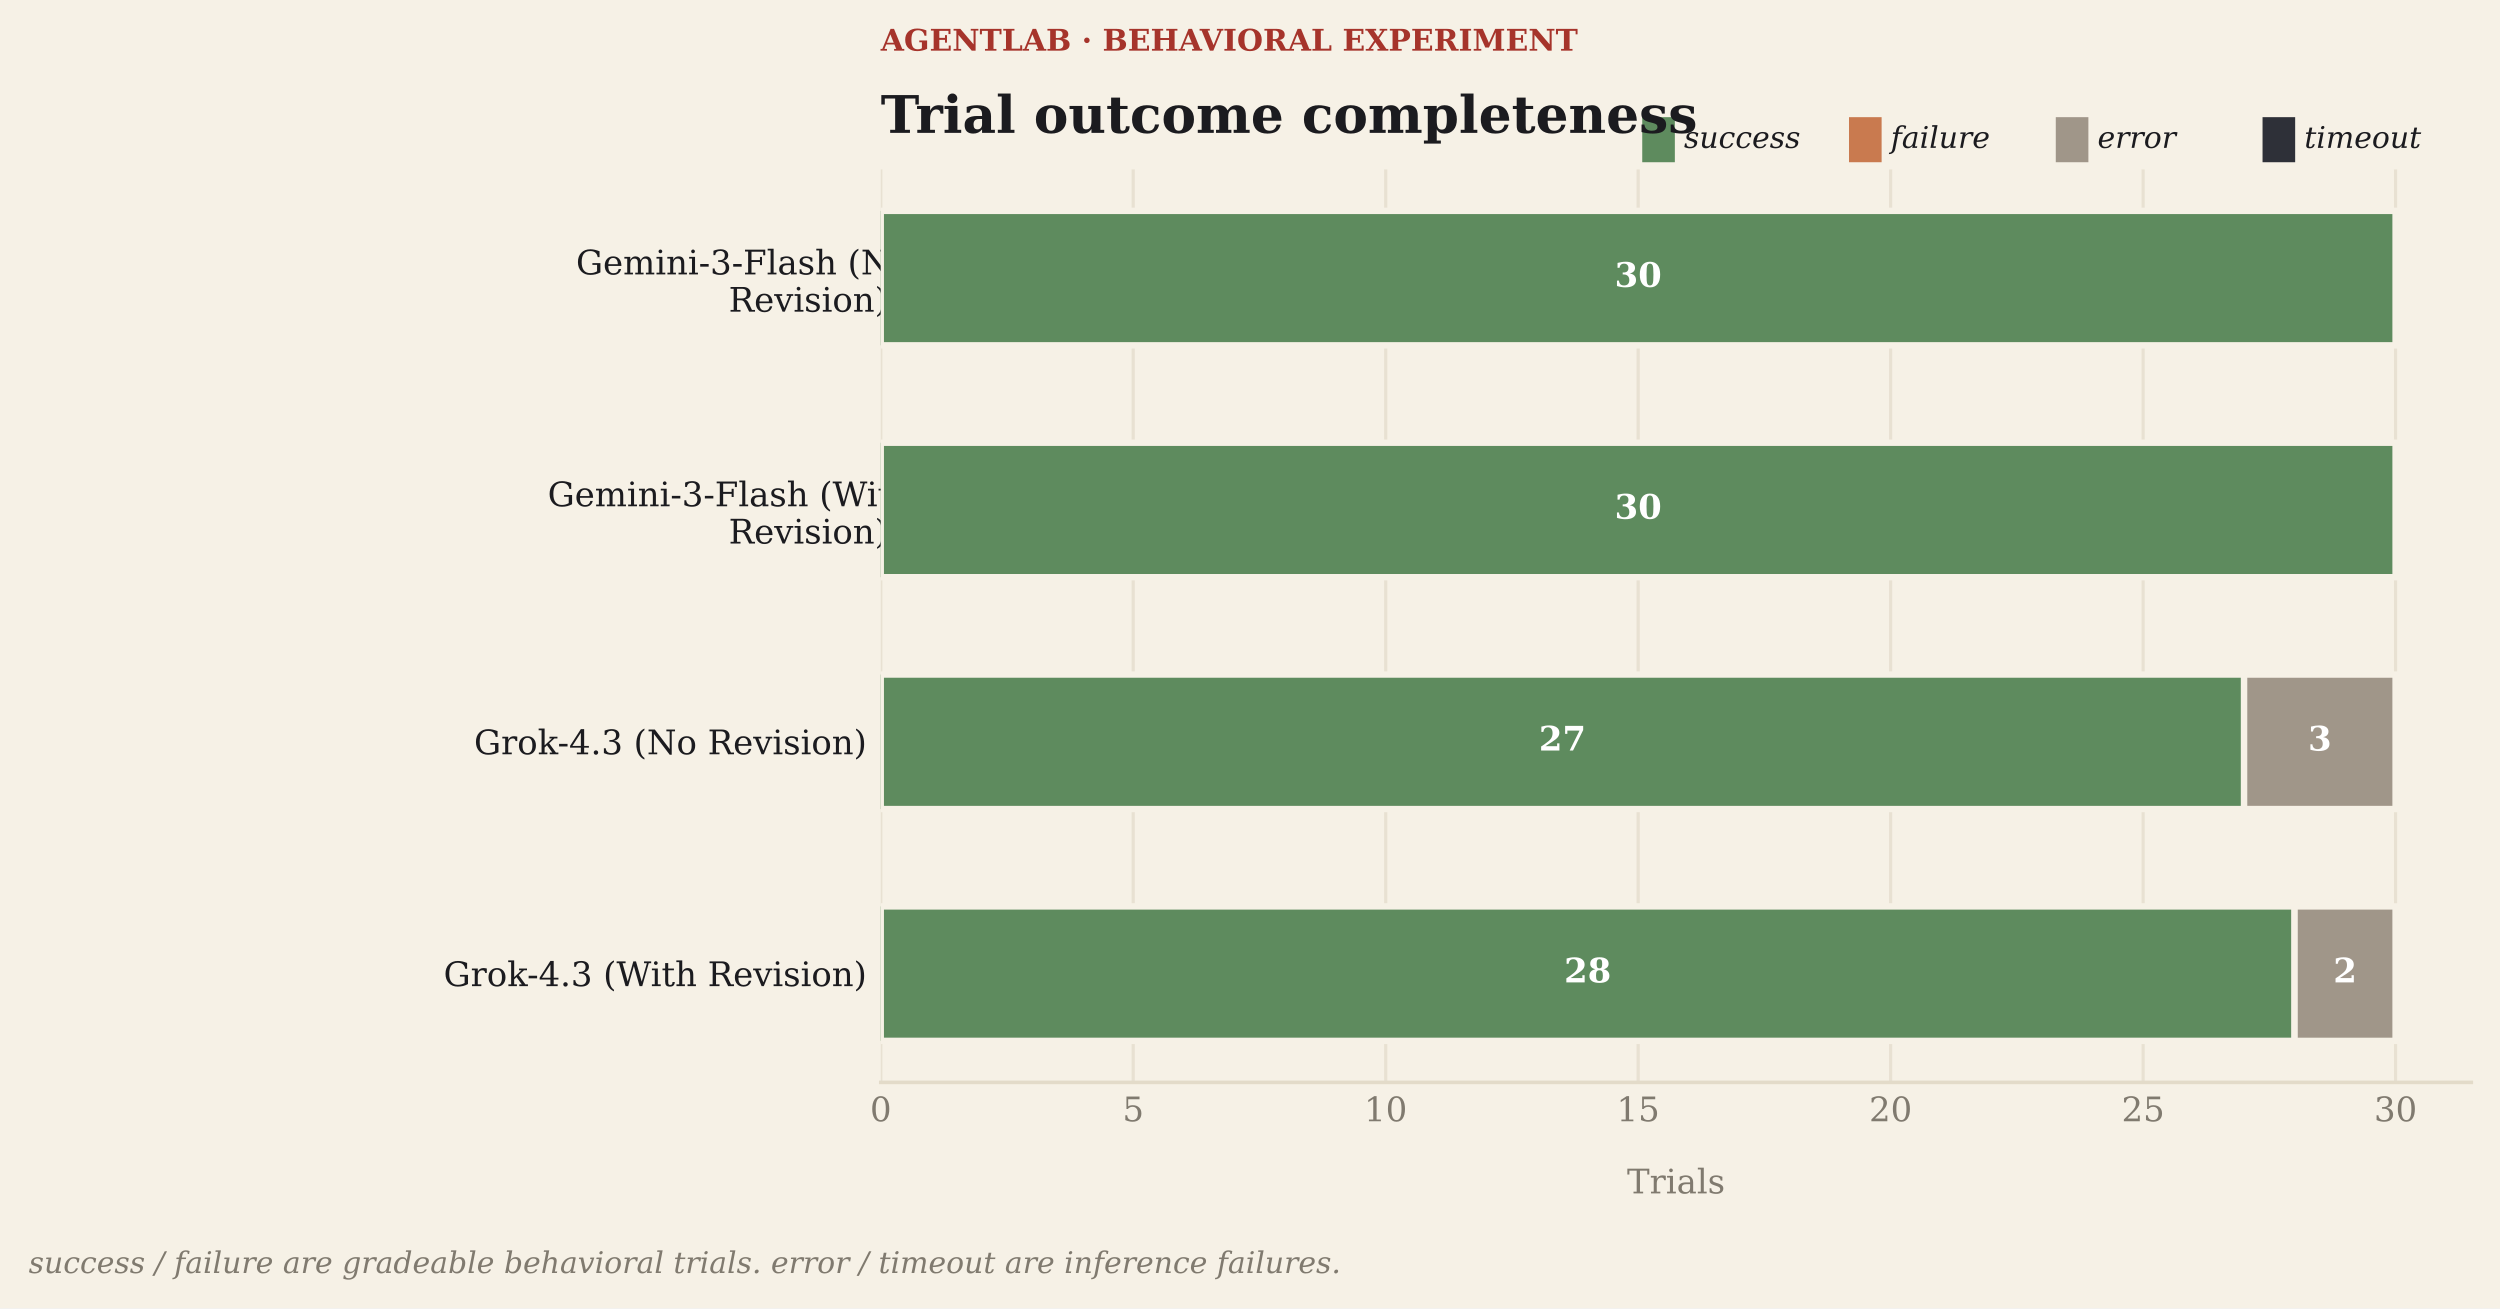
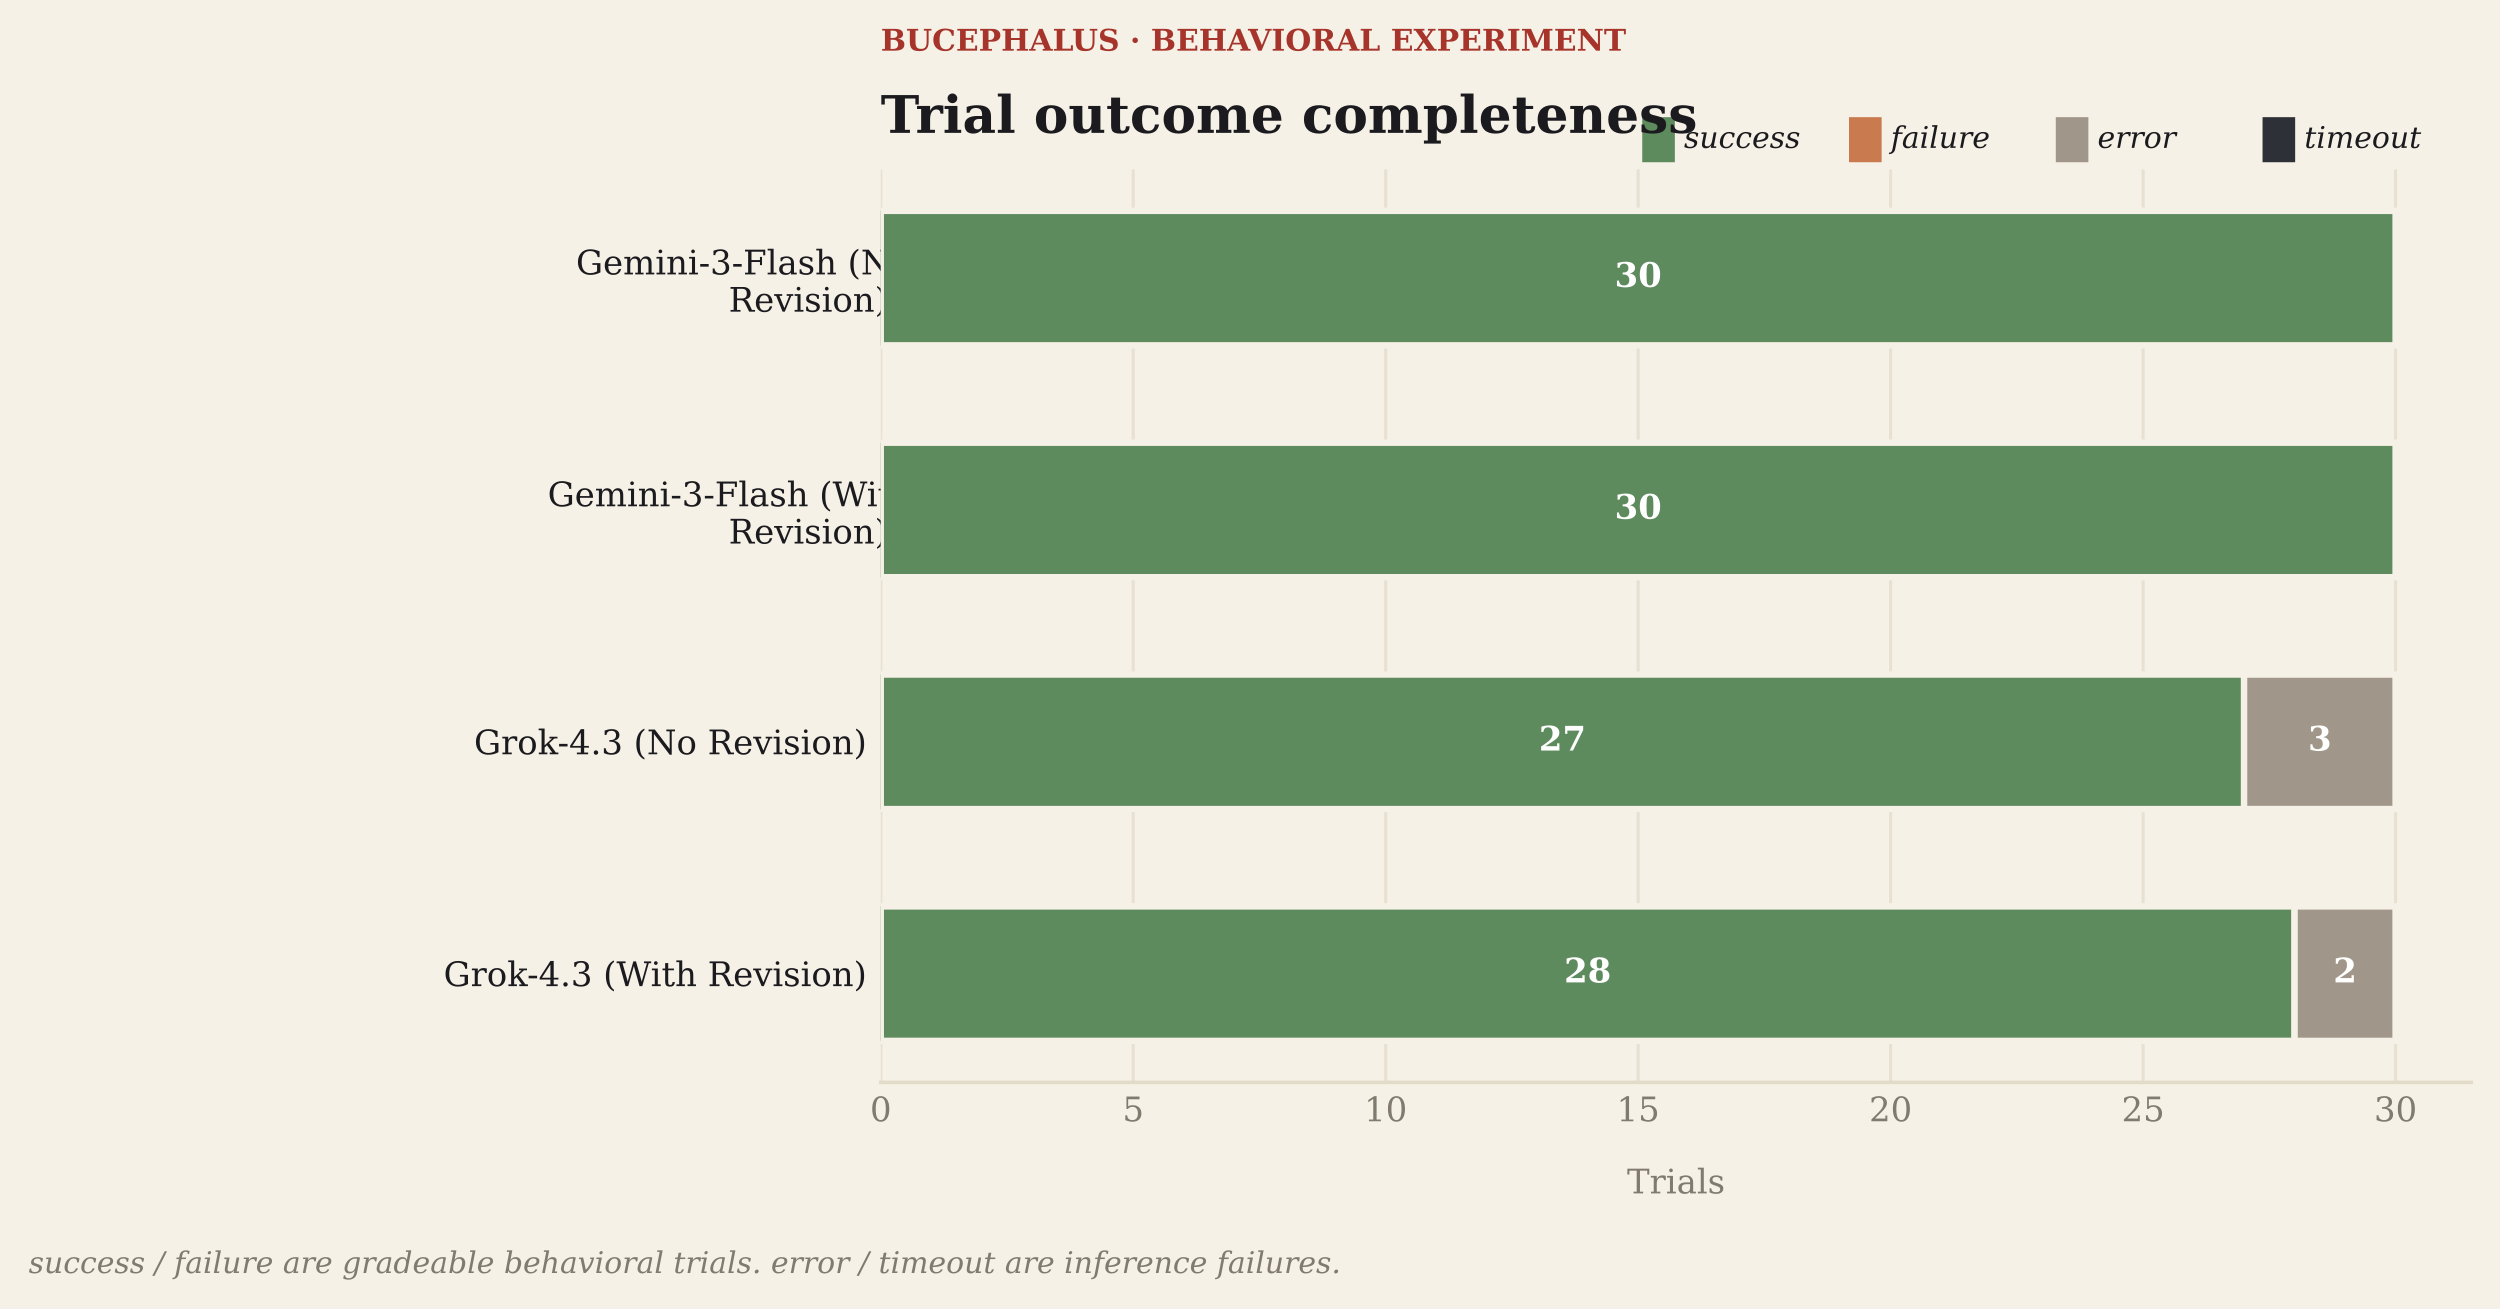
<svg xmlns="http://www.w3.org/2000/svg" width="627.408pt" height="328.32pt" viewBox="0 0 627.408 328.32" version="1.1">
  <defs>
    <style type="text/css">*{stroke-linejoin: round; stroke-linecap: butt}</style>
  </defs>
  <g id="figure_1">
    <g id="patch_1">
      <path d="M 0 328.32  L 627.408 328.32  L 627.408 0  L 0 0  z " style="fill: #f6f1e6" />
    </g>
    <g id="axes_1">
      <g id="patch_2">
        <path d="M 221.04 271.638  L 620.208 271.638  L 620.208 42.506  L 221.04 42.506  z " style="fill: #f6f1e6" />
      </g>
      <g id="patch_3">
        <path d="M 412.641 40.214  L 419.826 40.214  L 419.826 29.903  L 412.641 29.903  z " style="fill: #5e8b5e; stroke: #5e8b5e; stroke-linejoin: miter" />
      </g>
      <g id="patch_4">
        <path d="M 464.532 40.214  L 471.718 40.214  L 471.718 29.903  L 464.532 29.903  z " style="fill: #c97a4f; stroke: #c97a4f; stroke-linejoin: miter" />
      </g>
      <g id="patch_5">
        <path d="M 516.424 40.214  L 523.609 40.214  L 523.609 29.903  L 516.424 29.903  z " style="fill: #a09689; stroke: #a09689; stroke-linejoin: miter" />
      </g>
      <g id="patch_6">
        <path d="M 568.316 40.214  L 575.501 40.214  L 575.501 29.903  L 568.316 29.903  z " style="fill: #2e3038; stroke: #2e3038; stroke-linejoin: miter" />
      </g>
      <g id="matplotlib.axis_1">
        <g id="xtick_1">
          <g id="line2d_1">
            <path d="M 221.04 271.638  L 221.04 42.506  " clip-path="url(#pffb8147fa2)" style="fill: none; stroke: #e3dbc9; stroke-opacity: 0.7; stroke-width: 0.8; stroke-linecap: square" />
          </g>
          <g id="text_1">
            <text style="fill: #807a6f; font: 8.5px 'Charter', 'Georgia', 'DejaVu Serif'; text-anchor: middle" x="221.04" y="281.393" transform="rotate(-0 221.04 281.3926)">0</text>
          </g>
        </g>
        <g id="xtick_2">
          <g id="line2d_2">
            <path d="M 284.4 271.638  L 284.4 42.506  " clip-path="url(#pffb8147fa2)" style="fill: none; stroke: #e3dbc9; stroke-opacity: 0.7; stroke-width: 0.8; stroke-linecap: square" />
          </g>
          <g id="text_2">
            <text style="fill: #807a6f; font: 8.5px 'Charter', 'Georgia', 'DejaVu Serif'; text-anchor: middle" x="284.4" y="281.393" transform="rotate(-0 284.4 281.3926)">5</text>
          </g>
        </g>
        <g id="xtick_3">
          <g id="line2d_3">
            <path d="M 347.76 271.638  L 347.76 42.506  " clip-path="url(#pffb8147fa2)" style="fill: none; stroke: #e3dbc9; stroke-opacity: 0.7; stroke-width: 0.8; stroke-linecap: square" />
          </g>
          <g id="text_3">
            <text style="fill: #807a6f; font: 8.5px 'Charter', 'Georgia', 'DejaVu Serif'; text-anchor: middle" x="347.76" y="281.393" transform="rotate(-0 347.76 281.3926)">10</text>
          </g>
        </g>
        <g id="xtick_4">
          <g id="line2d_4">
            <path d="M 411.12 271.638  L 411.12 42.506  " clip-path="url(#pffb8147fa2)" style="fill: none; stroke: #e3dbc9; stroke-opacity: 0.7; stroke-width: 0.8; stroke-linecap: square" />
          </g>
          <g id="text_4">
            <text style="fill: #807a6f; font: 8.5px 'Charter', 'Georgia', 'DejaVu Serif'; text-anchor: middle" x="411.12" y="281.393" transform="rotate(-0 411.12 281.3926)">15</text>
          </g>
        </g>
        <g id="xtick_5">
          <g id="line2d_5">
            <path d="M 474.48 271.638  L 474.48 42.506  " clip-path="url(#pffb8147fa2)" style="fill: none; stroke: #e3dbc9; stroke-opacity: 0.7; stroke-width: 0.8; stroke-linecap: square" />
          </g>
          <g id="text_5">
            <text style="fill: #807a6f; font: 8.5px 'Charter', 'Georgia', 'DejaVu Serif'; text-anchor: middle" x="474.48" y="281.393" transform="rotate(-0 474.48 281.3926)">20</text>
          </g>
        </g>
        <g id="xtick_6">
          <g id="line2d_6">
            <path d="M 537.84 271.638  L 537.84 42.506  " clip-path="url(#pffb8147fa2)" style="fill: none; stroke: #e3dbc9; stroke-opacity: 0.7; stroke-width: 0.8; stroke-linecap: square" />
          </g>
          <g id="text_6">
            <text style="fill: #807a6f; font: 8.5px 'Charter', 'Georgia', 'DejaVu Serif'; text-anchor: middle" x="537.84" y="281.393" transform="rotate(-0 537.84 281.3926)">25</text>
          </g>
        </g>
        <g id="xtick_7">
          <g id="line2d_7">
            <path d="M 601.2 271.638  L 601.2 42.506  " clip-path="url(#pffb8147fa2)" style="fill: none; stroke: #e3dbc9; stroke-opacity: 0.7; stroke-width: 0.8; stroke-linecap: square" />
          </g>
          <g id="text_7">
            <text style="fill: #807a6f; font: 8.5px 'Charter', 'Georgia', 'DejaVu Serif'; text-anchor: middle" x="601.2" y="281.393" transform="rotate(-0 601.2 281.3926)">30</text>
          </g>
        </g>
        <g id="text_8">
          <text style="fill: #807a6f; font: 8.5px 'Charter', 'Georgia', 'DejaVu Serif'; text-anchor: middle" x="420.624" y="299.498" transform="rotate(-0 420.624 299.4981)">Trials</text>
        </g>
      </g>
      <g id="matplotlib.axis_2">
        <g id="ytick_1">
          <g id="text_9">
            <text style="fill: #1b1b1f; font: 8.5px 'Charter', 'Georgia', 'DejaVu Serif'" transform="translate(144.5569 68.86872)">Gemini-3-Flash (No</text>
            <text style="fill: #1b1b1f; font: 8.5px 'Charter', 'Georgia', 'DejaVu Serif'" transform="translate(182.872 78.22509)">Revision)</text>
          </g>
        </g>
        <g id="ytick_2">
          <g id="text_10">
            <text style="fill: #1b1b1f; font: 8.5px 'Charter', 'Georgia', 'DejaVu Serif'" transform="translate(137.4461 127.0538)">Gemini-3-Flash (With</text>
            <text style="fill: #1b1b1f; font: 8.5px 'Charter', 'Georgia', 'DejaVu Serif'" transform="translate(182.872 136.4102)">Revision)</text>
          </g>
        </g>
        <g id="ytick_3">
          <g id="text_11">
            <text style="fill: #1b1b1f; font: 8.5px 'Charter', 'Georgia', 'DejaVu Serif'; text-anchor: end" x="217.54" y="189.292" transform="rotate(-0 217.54 189.2916)">Grok-4.3 (No Revision)</text>
          </g>
        </g>
        <g id="ytick_4">
          <g id="text_12">
            <text style="fill: #1b1b1f; font: 8.5px 'Charter', 'Georgia', 'DejaVu Serif'; text-anchor: end" x="217.54" y="247.477" transform="rotate(-0 217.54 247.4767)">Grok-4.3 (With Revision)</text>
          </g>
        </g>
      </g>
      <g id="patch_7">
        <path d="M 221.04 271.638  L 620.208 271.638  " style="fill: none; stroke: #e3dbc9; stroke-width: 0.9; stroke-linejoin: miter; stroke-linecap: square" />
      </g>
      <g id="patch_8">
        <path d="M 221.04 52.921  L 601.2 52.921  L 601.2 86.668  L 221.04 86.668  z " clip-path="url(#pffb8147fa2)" style="fill: #5e8b5e; stroke: #f6f1e6; stroke-width: 1.6; stroke-linejoin: miter" />
      </g>
      <g id="text_13">
        <text style="fill: #ffffff; font: 700 8.5px 'Charter', 'Iowan Old Style', 'Hoefler Text', 'Georgia', 'DejaVu Serif'; text-anchor: middle" x="411.12" y="71.996" transform="rotate(-0 411.12 71.99579)">30</text>
      </g>
      <g id="patch_9">
        <path d="M 221.04 111.106  L 601.2 111.106  L 601.2 144.853  L 221.04 144.853  z " clip-path="url(#pffb8147fa2)" style="fill: #5e8b5e; stroke: #f6f1e6; stroke-width: 1.6; stroke-linejoin: miter" />
      </g>
      <g id="text_14">
        <text style="fill: #ffffff; font: 700 8.5px 'Charter', 'Iowan Old Style', 'Hoefler Text', 'Georgia', 'DejaVu Serif'; text-anchor: middle" x="411.12" y="130.181" transform="rotate(-0 411.12 130.1809)">30</text>
      </g>
      <g id="patch_10">
        <path d="M 221.04 169.291  L 563.184 169.291  L 563.184 203.038  L 221.04 203.038  z " clip-path="url(#pffb8147fa2)" style="fill: #5e8b5e; stroke: #f6f1e6; stroke-width: 1.6; stroke-linejoin: miter" />
      </g>
      <g id="text_15">
        <text style="fill: #ffffff; font: 700 8.5px 'Charter', 'Iowan Old Style', 'Hoefler Text', 'Georgia', 'DejaVu Serif'; text-anchor: middle" x="392.112" y="188.366" transform="rotate(-0 392.112 188.3659)">27</text>
      </g>
      <g id="patch_11">
        <path d="M 221.04 227.476  L 575.856 227.476  L 575.856 261.223  L 221.04 261.223  z " clip-path="url(#pffb8147fa2)" style="fill: #5e8b5e; stroke: #f6f1e6; stroke-width: 1.6; stroke-linejoin: miter" />
      </g>
      <g id="text_16">
        <text style="fill: #ffffff; font: 700 8.5px 'Charter', 'Iowan Old Style', 'Hoefler Text', 'Georgia', 'DejaVu Serif'; text-anchor: middle" x="398.448" y="246.551" transform="rotate(-0 398.448 246.551)">28</text>
      </g>
      <g id="patch_12">
        <path d="M 563.184 169.291  L 601.2 169.291  L 601.2 203.038  L 563.184 203.038  z " clip-path="url(#pffb8147fa2)" style="fill: #a09689; stroke: #f6f1e6; stroke-width: 1.6; stroke-linejoin: miter" />
      </g>
      <g id="text_17">
        <text style="fill: #ffffff; font: 700 8.5px 'Charter', 'Iowan Old Style', 'Hoefler Text', 'Georgia', 'DejaVu Serif'; text-anchor: middle" x="582.192" y="188.366" transform="rotate(-0 582.192 188.3659)">3</text>
      </g>
      <g id="patch_13">
        <path d="M 575.856 227.476  L 601.2 227.476  L 601.2 261.223  L 575.856 261.223  z " clip-path="url(#pffb8147fa2)" style="fill: #a09689; stroke: #f6f1e6; stroke-width: 1.6; stroke-linejoin: miter" />
      </g>
      <g id="text_18">
        <text style="fill: #ffffff; font: 700 8.5px 'Charter', 'Iowan Old Style', 'Hoefler Text', 'Georgia', 'DejaVu Serif'; text-anchor: middle" x="588.528" y="246.551" transform="rotate(-0 588.528 246.551)">2</text>
      </g>
      <g id="text_19">
        <text style="fill: #1b1b1f; font: italic 7.5px 'Charter', 'Georgia', 'DejaVu Serif'; text-anchor: start" x="422.62" y="37.116" transform="rotate(-0 422.6198 37.11576)">success</text>
      </g>
      <g id="text_20">
        <text style="fill: #1b1b1f; font: italic 7.5px 'Charter', 'Georgia', 'DejaVu Serif'; text-anchor: start" x="474.512" y="37.116" transform="rotate(-0 474.5117 37.11576)">failure</text>
      </g>
      <g id="text_21">
        <text style="fill: #1b1b1f; font: italic 7.5px 'Charter', 'Georgia', 'DejaVu Serif'; text-anchor: start" x="526.404" y="37.116" transform="rotate(-0 526.4035 37.11576)">error</text>
      </g>
      <g id="text_22">
        <text style="fill: #1b1b1f; font: italic 7.5px 'Charter', 'Georgia', 'DejaVu Serif'; text-anchor: start" x="578.295" y="37.116" transform="rotate(-0 578.2954 37.11576)">timeout</text>
      </g>
      <g id="text_23">
-         <text style="fill: #a6342b; font: 700 7.5px 'Charter', 'Iowan Old Style', 'Hoefler Text', 'Georgia', 'DejaVu Serif'; text-anchor: start" x="221.04" y="12.718" transform="rotate(-0 221.04 12.71836)">AGENTLAB · BEHAVIORAL EXPERIMENT</text>
+         <text style="fill: #a6342b; font: 700 7.5px 'Charter', 'Iowan Old Style', 'Hoefler Text', 'Georgia', 'DejaVu Serif'; text-anchor: start" x="221.04" y="12.718" transform="rotate(-0 221.04 12.71836)">BUCEPHALUS · BEHAVIORAL EXPERIMENT</text>
      </g>
      <g id="text_24">
        <text style="fill: #1b1b1f; font: 700 13px 'Charter', 'Iowan Old Style', 'Hoefler Text', 'Georgia', 'DejaVu Serif'; text-anchor: start" x="221.04" y="33.34" transform="rotate(-0 221.04 33.34031)">Trial outcome completeness</text>
      </g>
    </g>
    <g id="text_25">
      <text style="fill: #807a6f; font: italic 7.5px 'Charter', 'Georgia', 'DejaVu Serif'; text-anchor: start" x="7.2" y="319.487" transform="rotate(-0 7.2 319.4867)">success / failure are gradeable behavioral trials.  error / timeout are inference failures.</text>
    </g>
  </g>
  <defs>
    <clipPath id="pffb8147fa2">
      <rect x="221.04" y="42.506" width="399.168" height="229.133" />
    </clipPath>
  </defs>
</svg>
